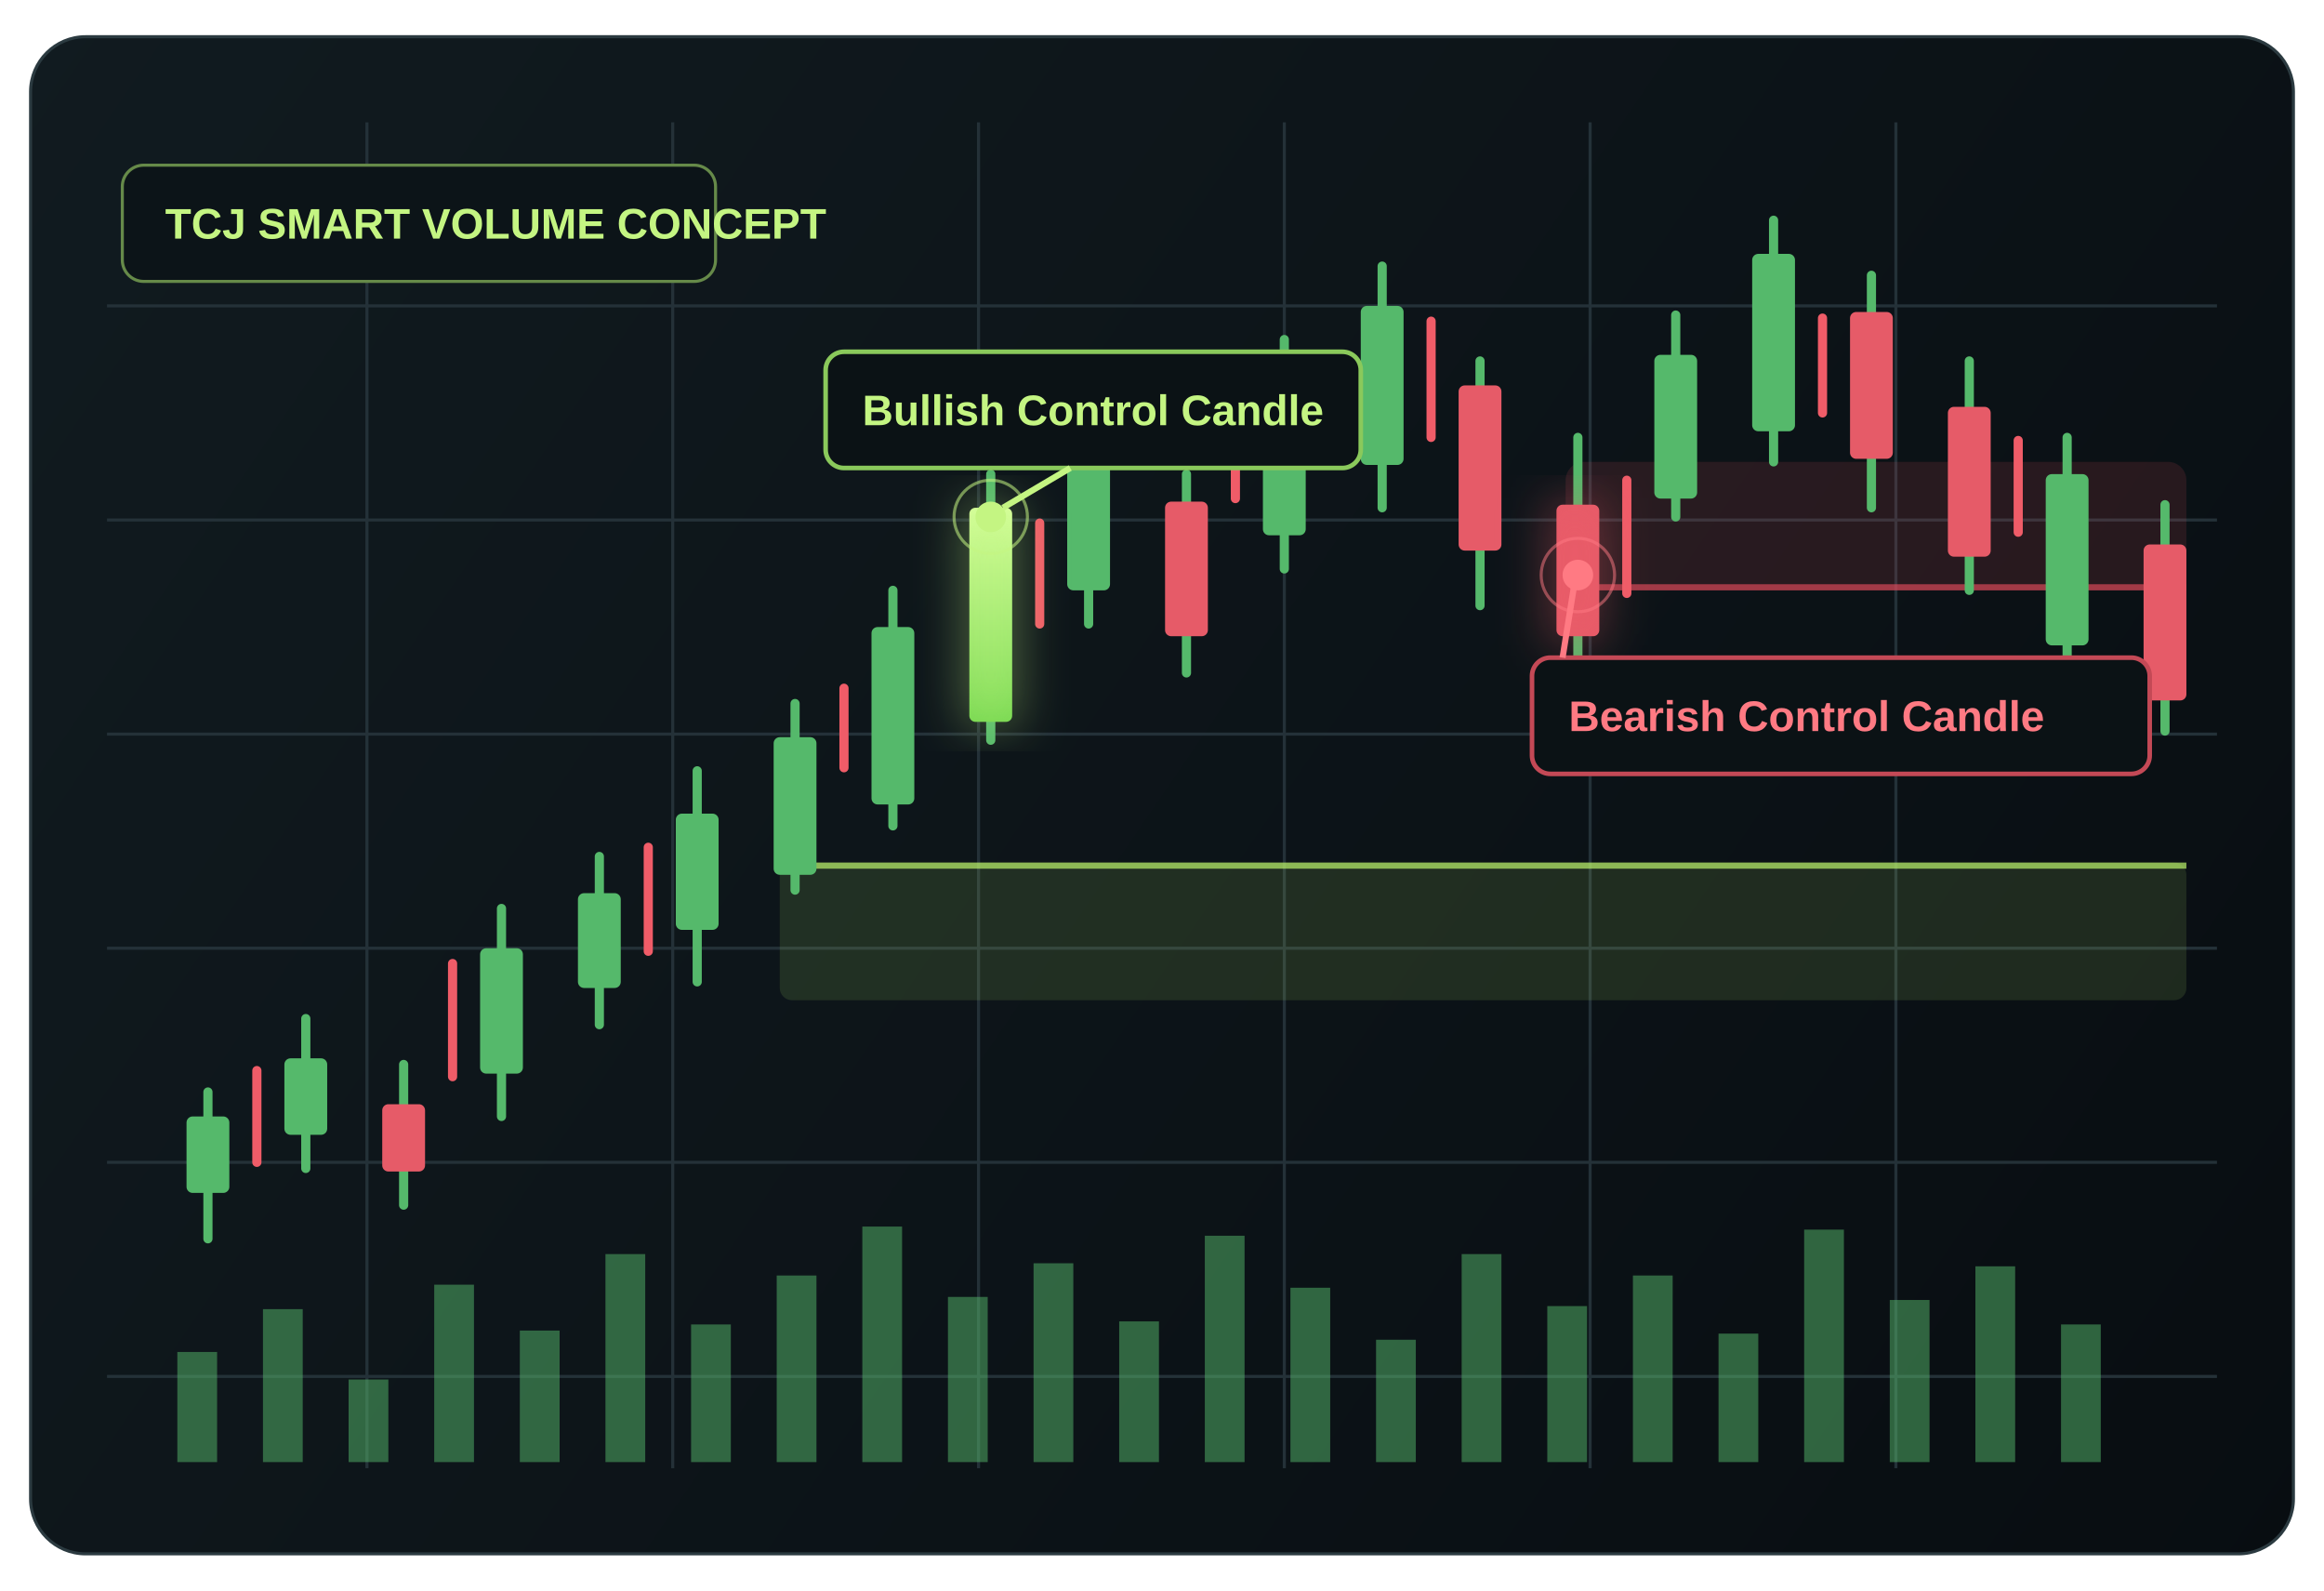
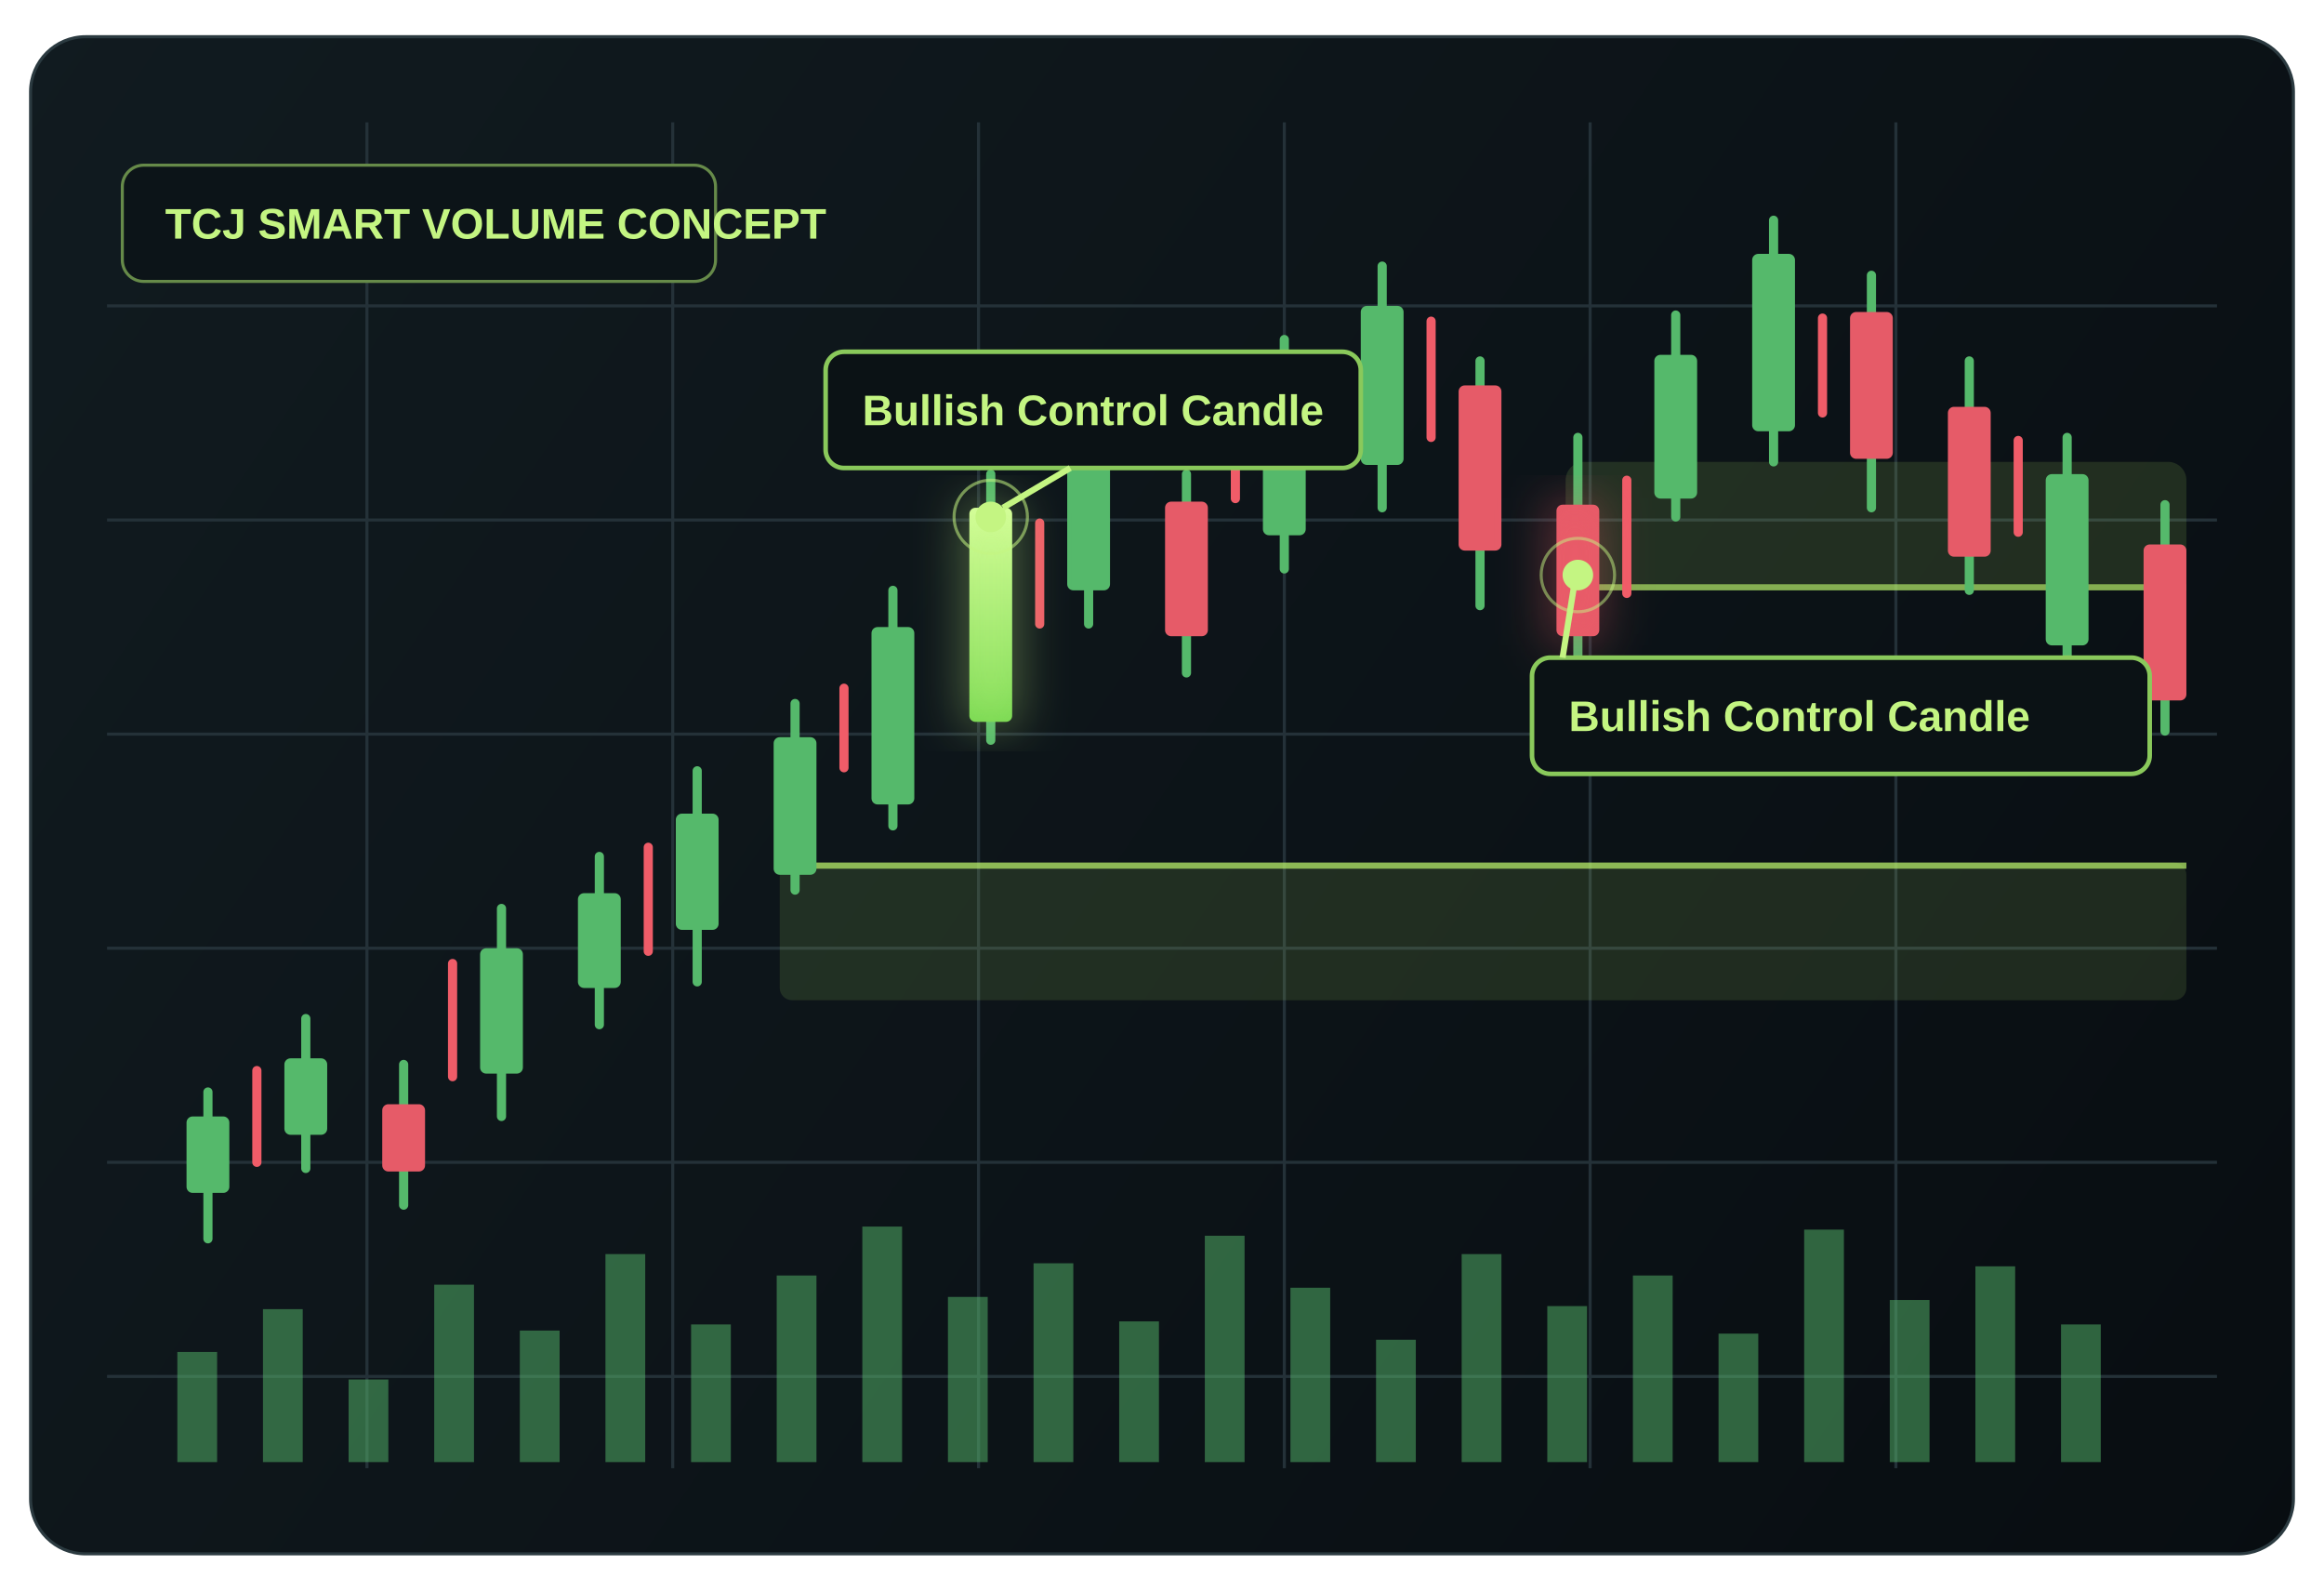
<svg xmlns="http://www.w3.org/2000/svg" width="760" height="520" viewBox="0 0 760 520" fill="none">
  <defs>
    <linearGradient id="bg" x1="0" y1="0" x2="760" y2="520" gradientUnits="userSpaceOnUse">
      <stop stop-color="#111b20" />
      <stop offset="1" stop-color="#080d11" />
    </linearGradient>
    <linearGradient id="green" x1="0" y1="0" x2="0" y2="1">
      <stop stop-color="#d6ff9b" />
      <stop offset="1" stop-color="#72d64d" />
    </linearGradient>
    <linearGradient id="red" x1="0" y1="0" x2="0" y2="1">
      <stop stop-color="#ff747d" />
      <stop offset="1" stop-color="#b93648" />
    </linearGradient>
    <filter id="glow">
      <feGaussianBlur stdDeviation="8" />
    </filter>
  </defs>
  <rect x="10" y="12" width="740" height="496" rx="18" fill="url(#bg)" stroke="#2b3a40" />
  <g stroke="#243138" stroke-width="1">
    <path d="M35 100H725M35 170H725M35 240H725M35 310H725M35 380H725M35 450H725" />
    <path d="M120 40V480M220 40V480M320 40V480M420 40V480M520 40V480M620 40V480" />
  </g>
  <rect x="255" y="282" width="460" height="45" rx="4" fill="#baf36b" opacity=".12" />
  <rect x="255" y="282" width="460" height="2" fill="#baf36b" opacity=".7" />
-   <rect x="512" y="151" width="203" height="42" rx="6" fill="#e44c5c" opacity=".13" />
-   <rect x="512" y="191" width="203" height="2" fill="#e44c5c" opacity=".65" />
+   <rect x="512" y="151" width="203" height="42" rx="6" fill="#baf36b" opacity=".13" />
+   <rect x="512" y="191" width="203" height="2" fill="#baf36b" opacity=".65" />
  <g stroke-linecap="round" stroke-width="3">
    <path stroke="#55b96b" d="M68 357V405M100 333V382M132 348V394M164 297V365M196 280V335M228 252V321M260 230V291M292 193V270M324 155V242M356 122V204M388 155V220M420 111V186M452 87V166M484 118V198M516 143V221M548 103V169M580 72V151M612 90V166M644 118V193M676 143V222M708 165V239" />
    <path stroke="#f05c68" d="M84 350V380M148 315V352M212 277V311M276 225V251M340 171V204M404 126V163M468 105V143M532 157V194M596 104V135M660 144V174" />
  </g>
  <g>
    <rect x="61" y="365" width="14" height="25" rx="2" fill="#55b96b" />
    <rect x="93" y="346" width="14" height="25" rx="2" fill="#55b96b" />
    <rect x="125" y="361" width="14" height="22" rx="2" fill="#e65b68" />
    <rect x="157" y="310" width="14" height="41" rx="2" fill="#55b96b" />
    <rect x="189" y="292" width="14" height="31" rx="2" fill="#55b96b" />
    <rect x="221" y="266" width="14" height="38" rx="2" fill="#55b96b" />
    <rect x="253" y="241" width="14" height="45" rx="2" fill="#55b96b" />
    <rect x="285" y="205" width="14" height="58" rx="2" fill="#55b96b" />
    <rect x="317" y="166" width="14" height="70" rx="2" fill="url(#green)" />
    <rect x="349" y="145" width="14" height="48" rx="2" fill="#55b96b" />
    <rect x="381" y="164" width="14" height="44" rx="2" fill="#e65b68" />
    <rect x="413" y="122" width="14" height="53" rx="2" fill="#55b96b" />
    <rect x="445" y="100" width="14" height="52" rx="2" fill="#55b96b" />
    <rect x="477" y="126" width="14" height="54" rx="2" fill="#e65b68" />
    <rect x="509" y="165" width="14" height="43" rx="2" fill="#e65b68" />
    <rect x="541" y="116" width="14" height="47" rx="2" fill="#55b96b" />
    <rect x="573" y="83" width="14" height="58" rx="2" fill="#55b96b" />
    <rect x="605" y="102" width="14" height="48" rx="2" fill="#e65b68" />
    <rect x="637" y="133" width="14" height="49" rx="2" fill="#e65b68" />
    <rect x="669" y="155" width="14" height="56" rx="2" fill="#55b96b" />
    <rect x="701" y="178" width="14" height="51" rx="2" fill="#e65b68" />
  </g>
  <g opacity=".35" filter="url(#glow)">
    <rect x="315" y="164" width="18" height="74" fill="#c4f582" />
    <rect x="506" y="163" width="18" height="48" fill="#f05c68" />
  </g>
  <rect x="40" y="54" width="194" height="38" rx="7" fill="#0c1418" stroke="#668a49" />
  <text x="54" y="78" fill="#c4f582" font-family="Arial,sans-serif" font-size="14" font-weight="700">TCJ SMART VOLUME CONCEPT</text>
  <rect x="270" y="115" width="175" height="38" rx="6" fill="#0b1215" stroke="#8ac95b" stroke-width="1.5" />
  <text x="282" y="139" fill="#c4f582" font-family="Arial,sans-serif" font-size="14" font-weight="700">Bullish Control Candle</text>
  <path d="M350 153L328 166" stroke="#c4f582" stroke-width="2" />
  <circle cx="324" cy="169" r="5" fill="#c4f582" />
  <circle cx="324" cy="169" r="12" stroke="#c4f582" opacity=".55" />
-   <rect x="501" y="215" width="202" height="38" rx="6" fill="#0b1215" stroke="#c44956" stroke-width="1.5" />
-   <text x="513" y="239" fill="#ff7a83" font-family="Arial,sans-serif" font-size="14" font-weight="700">Bearish Control Candle</text>
-   <path d="M511 215L515 190" stroke="#ff7a83" stroke-width="2" />
-   <circle cx="516" cy="188" r="5" fill="#ff7a83" />
-   <circle cx="516" cy="188" r="12" stroke="#ff7a83" opacity=".5" />
+   <rect x="501" y="215" width="202" height="38" rx="6" fill="#0b1215" stroke="#8ac95b" stroke-width="1.5" />
+   <text x="513" y="239" fill="#c4f582" font-family="Arial,sans-serif" font-size="14" font-weight="700">Bullish Control Candle</text>
+   <path d="M511 215L515 190" stroke="#c4f582" stroke-width="2" />
+   <circle cx="516" cy="188" r="5" fill="#c4f582" />
+   <circle cx="516" cy="188" r="12" stroke="#c4f582" opacity=".5" />
  <g fill="#55b96b" opacity=".5">
    <rect x="58" y="442" width="13" height="36" />
    <rect x="86" y="428" width="13" height="50" />
    <rect x="114" y="451" width="13" height="27" />
    <rect x="142" y="420" width="13" height="58" />
    <rect x="170" y="435" width="13" height="43" />
    <rect x="198" y="410" width="13" height="68" />
    <rect x="226" y="433" width="13" height="45" />
    <rect x="254" y="417" width="13" height="61" />
    <rect x="282" y="401" width="13" height="77" />
    <rect x="310" y="424" width="13" height="54" />
    <rect x="338" y="413" width="13" height="65" />
    <rect x="366" y="432" width="13" height="46" />
    <rect x="394" y="404" width="13" height="74" />
    <rect x="422" y="421" width="13" height="57" />
    <rect x="450" y="438" width="13" height="40" />
    <rect x="478" y="410" width="13" height="68" />
    <rect x="506" y="427" width="13" height="51" />
    <rect x="534" y="417" width="13" height="61" />
    <rect x="562" y="436" width="13" height="42" />
    <rect x="590" y="402" width="13" height="76" />
    <rect x="618" y="425" width="13" height="53" />
    <rect x="646" y="414" width="13" height="64" />
    <rect x="674" y="433" width="13" height="45" />
  </g>
</svg>
